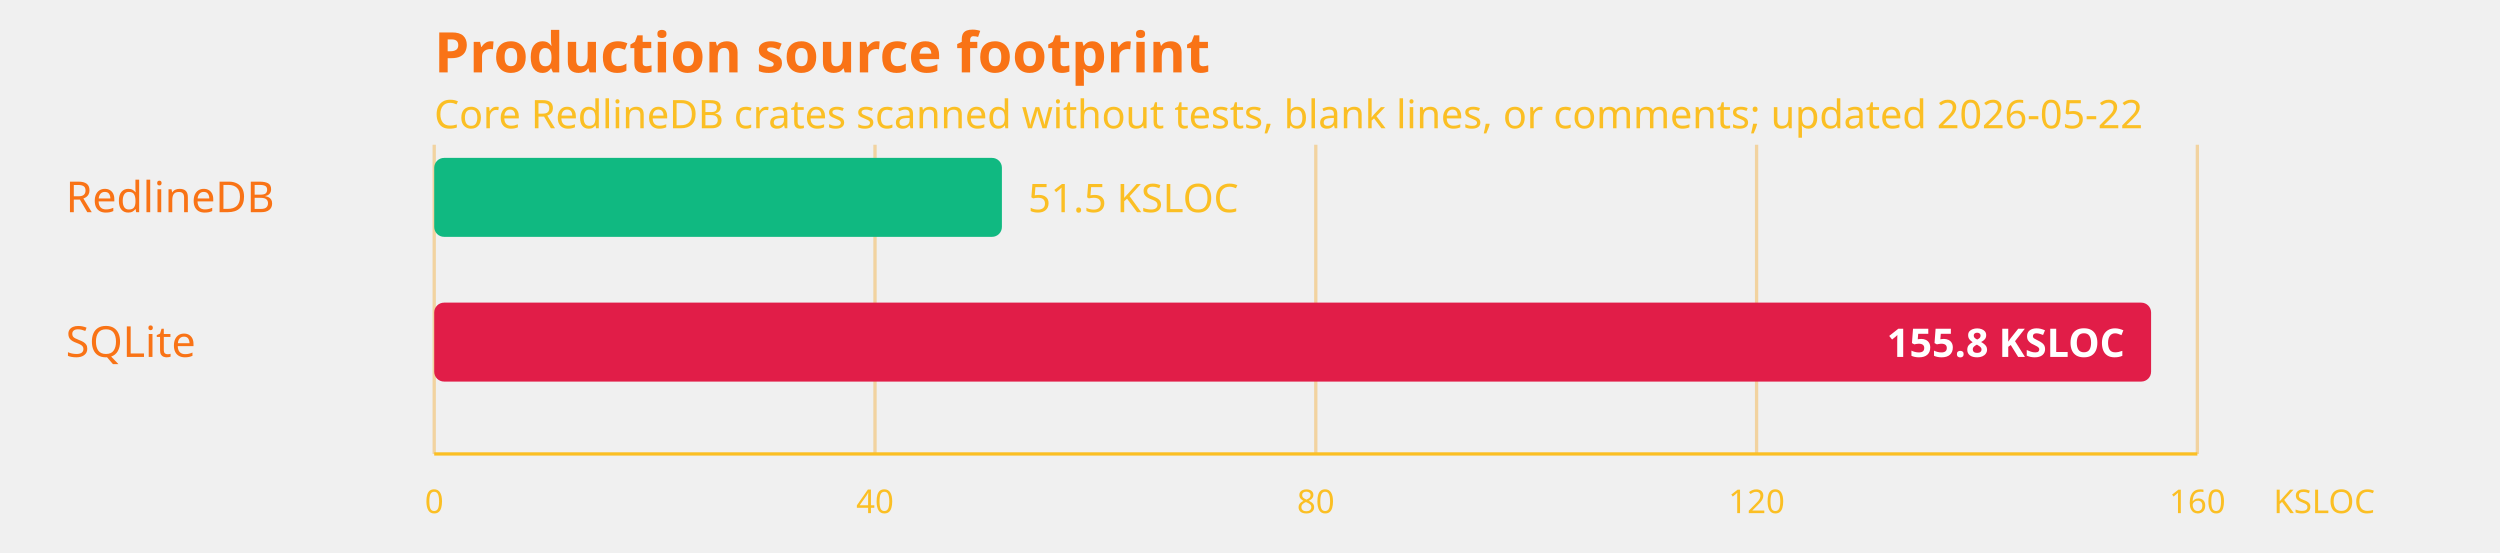
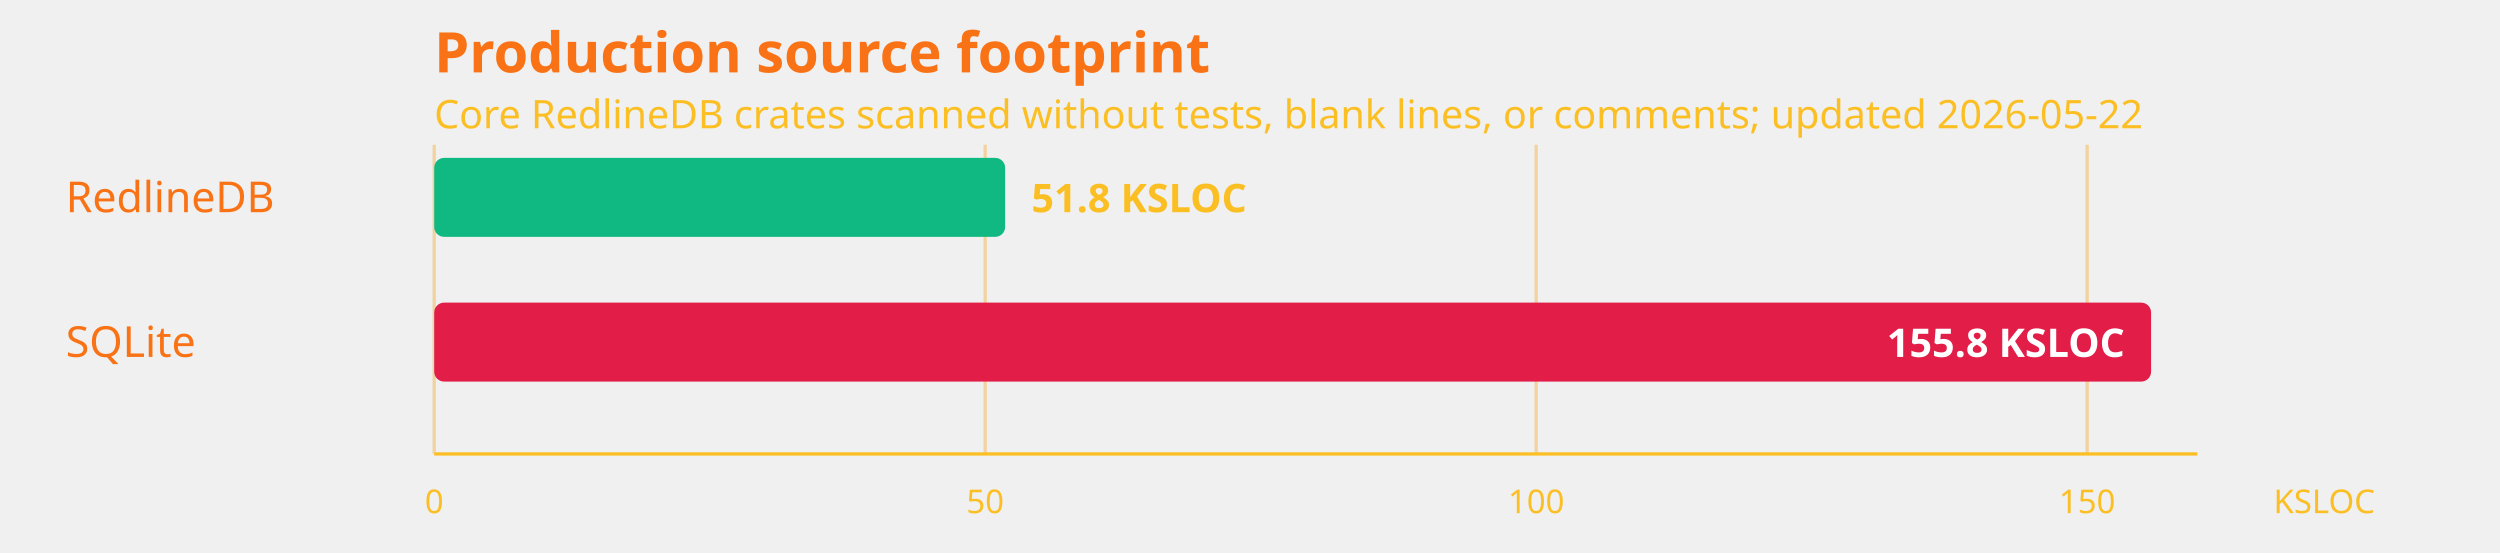
<svg xmlns="http://www.w3.org/2000/svg" width="760" height="168" viewBox="0 0 760 168" role="img" aria-labelledby="ksloc-title ksloc-desc">
  <text x="132" y="22" font-family="sans-serif" font-size="17" font-weight="700" fill="#f97316">Production source footprint</text>
  <text x="132" y="39" font-family="sans-serif" font-size="12" fill="#fbbf24">Core RedlineDB crates scanned without tests, blank lines, or comments; updated 2026-05-22</text>
  <line x1="132.00" y1="44" x2="132.00" y2="138" stroke="#f59e0b" opacity="0.35" />
  <text x="132.00" y="156" font-family="sans-serif" font-size="10" fill="#fbbf24" text-anchor="middle">0</text>
-   <line x1="266.00" y1="44" x2="266.00" y2="138" stroke="#f59e0b" opacity="0.35" />
-   <text x="266.00" y="156" font-family="sans-serif" font-size="10" fill="#fbbf24" text-anchor="middle">40</text>
-   <line x1="400.00" y1="44" x2="400.00" y2="138" stroke="#f59e0b" opacity="0.35" />
-   <text x="400.00" y="156" font-family="sans-serif" font-size="10" fill="#fbbf24" text-anchor="middle">80</text>
-   <line x1="534.00" y1="44" x2="534.00" y2="138" stroke="#f59e0b" opacity="0.35" />
-   <text x="534.00" y="156" font-family="sans-serif" font-size="10" fill="#fbbf24" text-anchor="middle">120</text>
-   <line x1="668.00" y1="44" x2="668.00" y2="138" stroke="#f59e0b" opacity="0.35" />
-   <text x="668.00" y="156" font-family="sans-serif" font-size="10" fill="#fbbf24" text-anchor="middle">160</text>
+   <line x1="299.50" y1="44" x2="299.50" y2="138" stroke="#f59e0b" opacity="0.35" />
+   <text x="299.50" y="156" font-family="sans-serif" font-size="10" fill="#fbbf24" text-anchor="middle">50</text>
+   <line x1="467.00" y1="44" x2="467.00" y2="138" stroke="#f59e0b" opacity="0.35" />
+   <text x="467.00" y="156" font-family="sans-serif" font-size="10" fill="#fbbf24" text-anchor="middle">100</text>
+   <line x1="634.50" y1="44" x2="634.50" y2="138" stroke="#f59e0b" opacity="0.35" />
+   <text x="634.50" y="156" font-family="sans-serif" font-size="10" fill="#fbbf24" text-anchor="middle">150</text>
  <line x1="132" y1="138" x2="668.00" y2="138" stroke="#fbbf24" />
  <text x="722.00" y="156" font-family="sans-serif" font-size="10" fill="#fbbf24" text-anchor="end">KSLOC</text>
  <text x="20" y="64.50" font-family="sans-serif" font-size="13" fill="#f97316">RedlineDB</text>
-   <rect x="132" y="48" width="172.58" height="24" rx="3" fill="#10b981" />
-   <text x="312.58" y="64.50" font-family="sans-serif" font-size="12" fill="#fbbf24">51.5 KSLOC</text>
+   <rect x="132" y="48" width="173.56" height="24" rx="3" fill="#10b981" />
+   <text x="313.56" y="64.50" font-family="sans-serif" font-size="12" font-weight="700" fill="#fbbf24" text-anchor="start">51.8 KSLOC</text>
  <text x="20" y="108.50" font-family="sans-serif" font-size="13" fill="#f97316">SQLite</text>
  <rect x="132" y="92" width="521.93" height="24" rx="3" fill="#e11d48" />
  <text x="645.93" y="108.50" font-family="sans-serif" font-size="12" font-weight="700" fill="#ffffff" text-anchor="end">155.8 KSLOC</text>
</svg>
